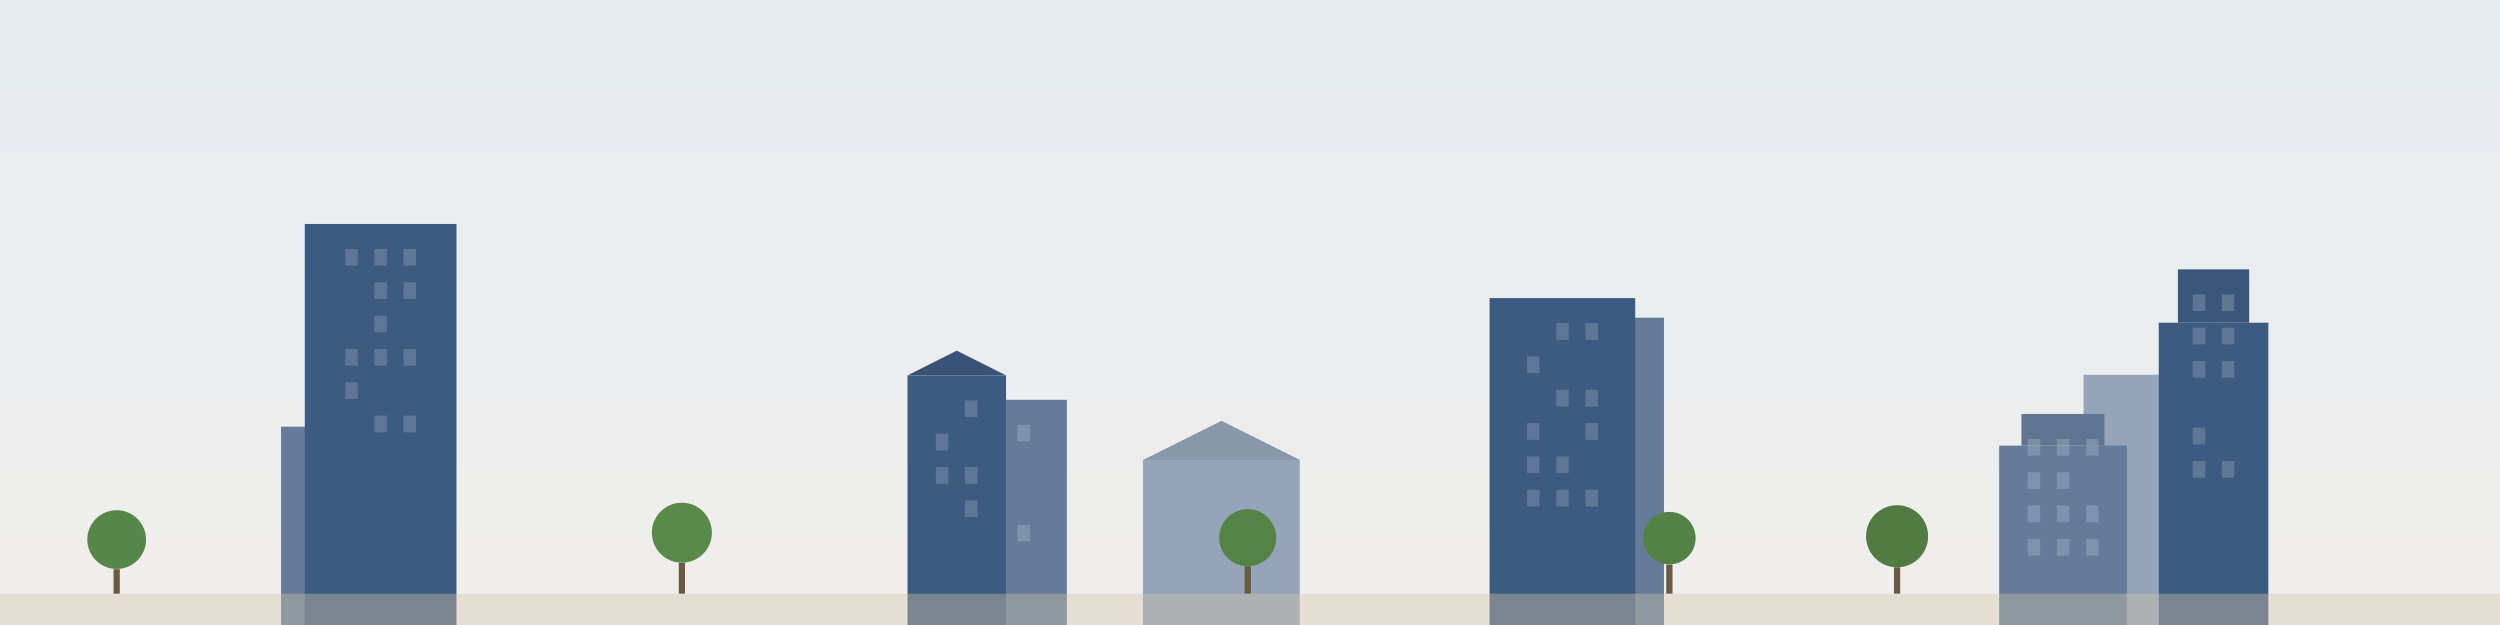
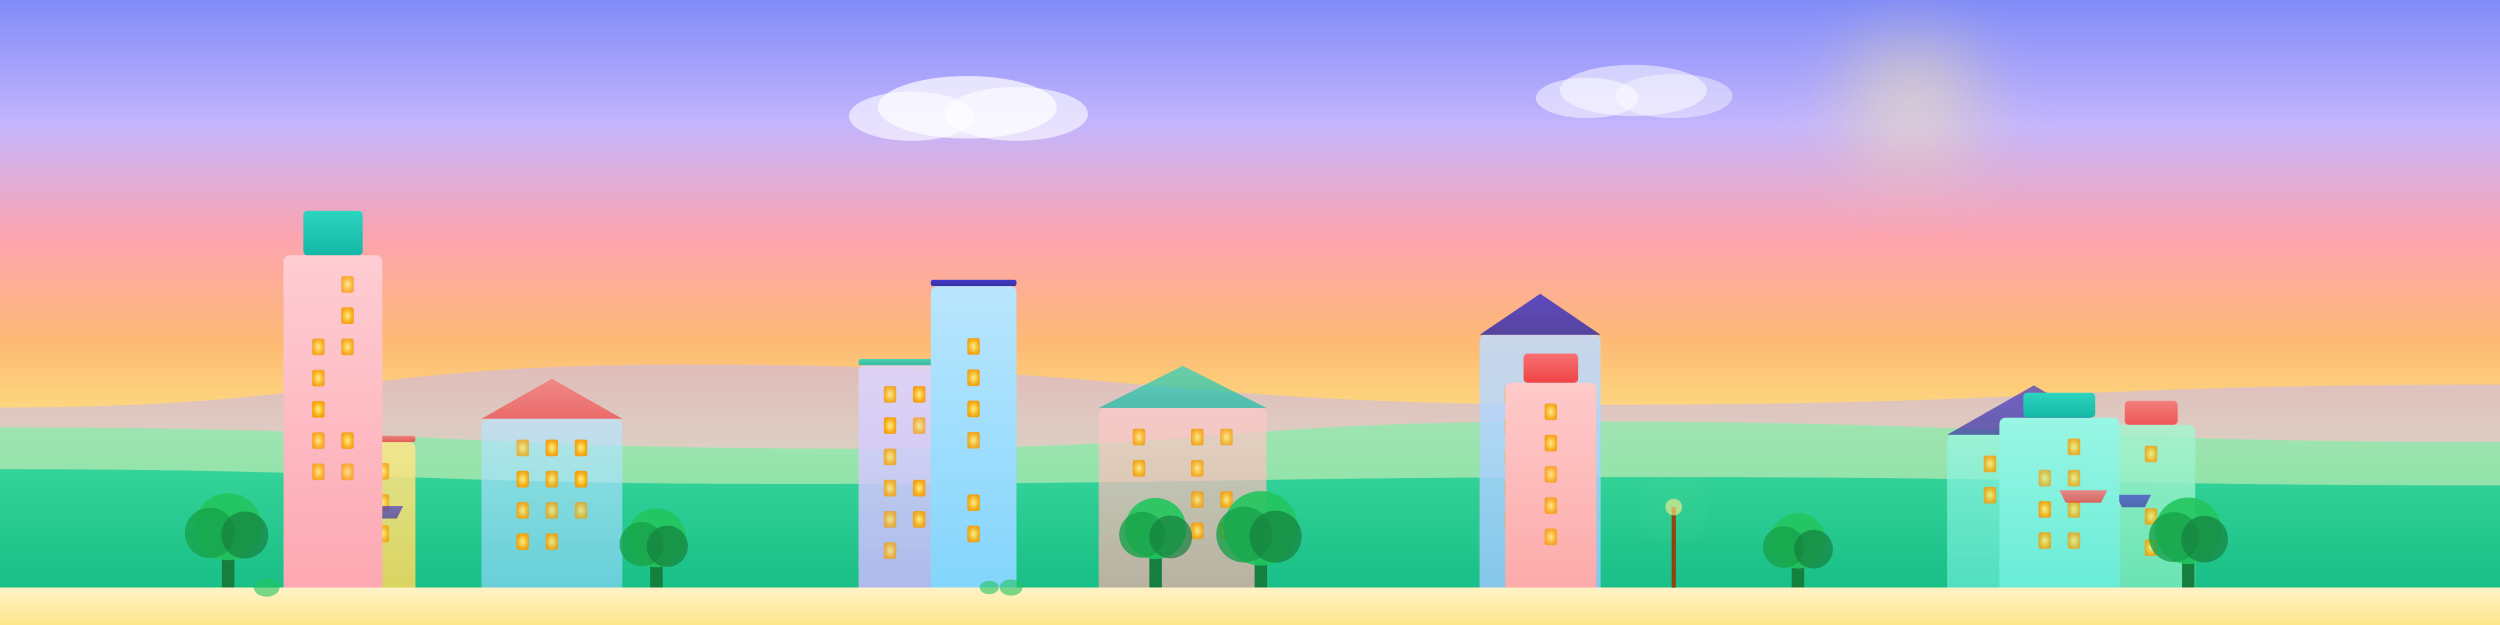
<svg xmlns="http://www.w3.org/2000/svg" viewBox="0 0 1200 300" width="1200" height="300">
  <defs>
    <linearGradient id="skyGrad" x1="0" y1="0" x2="0" y2="1">
-       <stop offset="0%" stop-color="#e6ecf2" />
-       <stop offset="100%" stop-color="#f0eeec" />
-     </linearGradient>
+       <stop offset="0%" stop-color="#818cf8" />
+       <stop offset="20%" stop-color="#c4b5fd" />
+       <stop offset="38%" stop-color="#fda4af" />
+       <stop offset="55%" stop-color="#fdba74" />
+       <stop offset="75%" stop-color="#fef08a" />
+       <stop offset="100%" stop-color="#fef9c3" />
+     </linearGradient>
+     <linearGradient id="bldg_coral" x1="0" y1="0" x2="0" y2="1">
+       <stop offset="0%" stop-color="#fecaca" />
+       <stop offset="100%" stop-color="#fca5a5" />
+     </linearGradient>
+     <linearGradient id="bldg_teal" x1="0" y1="0" x2="0" y2="1">
+       <stop offset="0%" stop-color="#99f6e4" />
+       <stop offset="100%" stop-color="#5eead4" />
+     </linearGradient>
+     <linearGradient id="bldg_amber" x1="0" y1="0" x2="0" y2="1">
+       <stop offset="0%" stop-color="#fde68a" />
+       <stop offset="100%" stop-color="#fcd34d" />
+     </linearGradient>
+     <linearGradient id="bldg_lavender" x1="0" y1="0" x2="0" y2="1">
+       <stop offset="0%" stop-color="#ddd6fe" />
+       <stop offset="100%" stop-color="#c4b5fd" />
+     </linearGradient>
+     <linearGradient id="bldg_blue" x1="0" y1="0" x2="0" y2="1">
+       <stop offset="0%" stop-color="#bfdbfe" />
+       <stop offset="100%" stop-color="#93c5fd" />
+     </linearGradient>
+     <linearGradient id="bldg_mint" x1="0" y1="0" x2="0" y2="1">
+       <stop offset="0%" stop-color="#a7f3d0" />
+       <stop offset="100%" stop-color="#6ee7b7" />
+     </linearGradient>
+     <linearGradient id="bldg_rose" x1="0" y1="0" x2="0" y2="1">
+       <stop offset="0%" stop-color="#fecdd3" />
+       <stop offset="100%" stop-color="#fda4af" />
+     </linearGradient>
+     <linearGradient id="bldg_sky" x1="0" y1="0" x2="0" y2="1">
+       <stop offset="0%" stop-color="#bae6fd" />
+       <stop offset="100%" stop-color="#7dd3fc" />
+     </linearGradient>
+     <linearGradient id="roof_navyRoof" x1="0" y1="0" x2="0" y2="1">
+       <stop offset="0%" stop-color="#4338ca" />
+       <stop offset="100%" stop-color="#3730a3" />
+     </linearGradient>
+     <linearGradient id="roof_coralRoof" x1="0" y1="0" x2="0" y2="1">
+       <stop offset="0%" stop-color="#f87171" />
+       <stop offset="100%" stop-color="#ef4444" />
+     </linearGradient>
+     <linearGradient id="roof_tealRoof" x1="0" y1="0" x2="0" y2="1">
+       <stop offset="0%" stop-color="#2dd4bf" />
+       <stop offset="100%" stop-color="#14b8a6" />
+     </linearGradient>
+     <radialGradient id="windowGlow" cx="50%" cy="50%" r="50%">
+       <stop offset="0%" stop-color="#fef08a" />
+       <stop offset="60%" stop-color="#fbbf24" />
+       <stop offset="100%" stop-color="#f59e0b" />
+     </radialGradient>
+     <linearGradient id="hillFar" x1="0" y1="0" x2="0" y2="1">
+       <stop offset="0%" stop-color="#c4b5fd" />
+       <stop offset="100%" stop-color="#a5b4fc" />
+     </linearGradient>
+     <linearGradient id="hillMid" x1="0" y1="0" x2="0" y2="1">
+       <stop offset="0%" stop-color="#86efac" />
+       <stop offset="100%" stop-color="#4ade80" />
+     </linearGradient>
+     <linearGradient id="hillNear" x1="0" y1="0" x2="0" y2="1">
+       <stop offset="0%" stop-color="#34d399" />
+       <stop offset="100%" stop-color="#10b981" />
+     </linearGradient>
+     <linearGradient id="hillDesertFar" x1="0" y1="0" x2="0" y2="1">
+       <stop offset="0%" stop-color="#fde68a" />
+       <stop offset="100%" stop-color="#fcd34d" />
+     </linearGradient>
+     <linearGradient id="hillDesertMid" x1="0" y1="0" x2="0" y2="1">
+       <stop offset="0%" stop-color="#fcd34d" />
+       <stop offset="100%" stop-color="#fbbf24" />
+     </linearGradient>
+     <linearGradient id="hillDesertNear" x1="0" y1="0" x2="0" y2="1">
+       <stop offset="0%" stop-color="#fbbf24" />
+       <stop offset="100%" stop-color="#f59e0b" />
+     </linearGradient>
+     <linearGradient id="groundGrad" x1="0" y1="0" x2="0" y2="1">
+       <stop offset="0%" stop-color="#fef3c7" />
+       <stop offset="100%" stop-color="#fde68a" />
+     </linearGradient>
+     <linearGradient id="waterGrad" x1="0" y1="0" x2="0" y2="1">
+       <stop offset="0%" stop-color="#bfdbfe" />
+       <stop offset="100%" stop-color="#93c5fd" />
+     </linearGradient>
+     <filter id="softGlow" x="-50%" y="-50%" width="200%" height="200%">
+       <feGaussianBlur in="SourceGraphic" stdDeviation="12" />
+     </filter>
  </defs>
  <rect width="1200" height="300" fill="url(#skyGrad)" />
-   <rect x="152.0" y="194.3" width="66.5" height="105.7" fill="#94a4b9" />
-   <rect x="548.6" y="220.8" width="75.3" height="79.2" fill="#94a4b9" />
-   <polygon points="548.6,220.8 586.3,202.0 624.0,220.8" fill="#8897aa" />
-   <rect x="1000.1" y="179.9" width="57.9" height="120.1" fill="#94a4b9" />
-   <rect x="134.9" y="204.8" width="62.9" height="95.2" fill="#647b99" />
-   <rect x="149.3" y="216.8" width="6" height="8" fill="#9aa9bd" opacity="0.5" />
-   <rect x="163.3" y="216.8" width="6" height="8" fill="#9aa9bd" opacity="0.5" />
-   <rect x="177.3" y="216.8" width="6" height="8" fill="#9aa9bd" opacity="0.5" />
-   <rect x="149.3" y="232.8" width="6" height="8" fill="#9aa9bd" opacity="0.5" />
-   <rect x="177.3" y="232.8" width="6" height="8" fill="#9aa9bd" opacity="0.5" />
-   <rect x="163.3" y="248.8" width="6" height="8" fill="#9aa9bd" opacity="0.5" />
-   <rect x="177.3" y="248.8" width="6" height="8" fill="#9aa9bd" opacity="0.5" />
-   <rect x="149.3" y="264.8" width="6" height="8" fill="#9aa9bd" opacity="0.5" />
-   <rect x="163.3" y="264.8" width="6" height="8" fill="#9aa9bd" opacity="0.5" />
-   <rect x="470.8" y="191.9" width="41.3" height="108.1" fill="#647b99" />
-   <rect x="488.4" y="203.9" width="6" height="8" fill="#9aa9bd" opacity="0.5" />
-   <rect x="488.4" y="251.9" width="6" height="8" fill="#9aa9bd" opacity="0.5" />
-   <rect x="763.5" y="152.5" width="35.2" height="147.5" fill="#647b99" />
-   <rect x="778.1" y="164.5" width="6" height="8" fill="#9aa9bd" opacity="0.5" />
-   <rect x="778.1" y="196.5" width="6" height="8" fill="#9aa9bd" opacity="0.5" />
-   <rect x="778.1" y="212.5" width="6" height="8" fill="#9aa9bd" opacity="0.5" />
-   <rect x="778.1" y="228.5" width="6" height="8" fill="#9aa9bd" opacity="0.5" />
-   <rect x="959.6" y="213.9" width="61.3" height="86.1" fill="#647b99" />
-   <rect x="970.3" y="198.7" width="39.8" height="15.2" fill="#5f7591" />
-   <rect x="973.3" y="210.7" width="6" height="8" fill="#9aa9bd" opacity="0.5" />
-   <rect x="987.3" y="210.7" width="6" height="8" fill="#9aa9bd" opacity="0.5" />
-   <rect x="1001.3" y="210.7" width="6" height="8" fill="#9aa9bd" opacity="0.5" />
-   <rect x="973.3" y="226.7" width="6" height="8" fill="#9aa9bd" opacity="0.5" />
-   <rect x="987.3" y="226.7" width="6" height="8" fill="#9aa9bd" opacity="0.5" />
-   <rect x="973.3" y="242.7" width="6" height="8" fill="#9aa9bd" opacity="0.5" />
-   <rect x="987.3" y="242.7" width="6" height="8" fill="#9aa9bd" opacity="0.5" />
-   <rect x="1001.3" y="242.7" width="6" height="8" fill="#9aa9bd" opacity="0.5" />
-   <rect x="973.3" y="258.7" width="6" height="8" fill="#9aa9bd" opacity="0.5" />
-   <rect x="987.3" y="258.7" width="6" height="8" fill="#9aa9bd" opacity="0.5" />
-   <rect x="1001.3" y="258.7" width="6" height="8" fill="#9aa9bd" opacity="0.5" />
-   <rect x="146.3" y="107.5" width="72.8" height="192.5" fill="#3d5a80" />
-   <rect x="165.7" y="119.5" width="6" height="8" fill="#8194ac" opacity="0.5" />
-   <rect x="179.7" y="119.5" width="6" height="8" fill="#8194ac" opacity="0.5" />
-   <rect x="193.7" y="119.5" width="6" height="8" fill="#8194ac" opacity="0.5" />
-   <rect x="179.7" y="135.5" width="6" height="8" fill="#8194ac" opacity="0.5" />
-   <rect x="193.7" y="135.5" width="6" height="8" fill="#8194ac" opacity="0.5" />
-   <rect x="179.7" y="151.5" width="6" height="8" fill="#8194ac" opacity="0.5" />
-   <rect x="165.7" y="167.5" width="6" height="8" fill="#8194ac" opacity="0.5" />
-   <rect x="179.7" y="167.5" width="6" height="8" fill="#8194ac" opacity="0.5" />
-   <rect x="193.7" y="167.5" width="6" height="8" fill="#8194ac" opacity="0.5" />
-   <rect x="165.7" y="183.5" width="6" height="8" fill="#8194ac" opacity="0.5" />
-   <rect x="179.7" y="199.5" width="6" height="8" fill="#8194ac" opacity="0.5" />
-   <rect x="193.7" y="199.5" width="6" height="8" fill="#8194ac" opacity="0.5" />
-   <rect x="435.6" y="180.2" width="47.3" height="119.8" fill="#3d5a80" />
-   <polygon points="435.6,180.2 459.2,168.3 482.9,180.2" fill="#385376" />
-   <rect x="463.2" y="192.2" width="6" height="8" fill="#8194ac" opacity="0.5" />
-   <rect x="449.2" y="208.2" width="6" height="8" fill="#8194ac" opacity="0.5" />
-   <rect x="449.2" y="224.2" width="6" height="8" fill="#8194ac" opacity="0.5" />
-   <rect x="463.2" y="224.2" width="6" height="8" fill="#8194ac" opacity="0.5" />
-   <rect x="463.2" y="240.2" width="6" height="8" fill="#8194ac" opacity="0.5" />
-   <rect x="715.0" y="143.1" width="69.9" height="156.9" fill="#3d5a80" />
-   <rect x="747.0" y="155.1" width="6" height="8" fill="#8194ac" opacity="0.5" />
-   <rect x="761.0" y="155.1" width="6" height="8" fill="#8194ac" opacity="0.5" />
-   <rect x="733.0" y="171.1" width="6" height="8" fill="#8194ac" opacity="0.5" />
-   <rect x="747.0" y="187.1" width="6" height="8" fill="#8194ac" opacity="0.5" />
-   <rect x="761.0" y="187.1" width="6" height="8" fill="#8194ac" opacity="0.5" />
-   <rect x="733.0" y="203.1" width="6" height="8" fill="#8194ac" opacity="0.5" />
-   <rect x="761.0" y="203.1" width="6" height="8" fill="#8194ac" opacity="0.5" />
-   <rect x="733.0" y="219.1" width="6" height="8" fill="#8194ac" opacity="0.5" />
-   <rect x="747.0" y="219.1" width="6" height="8" fill="#8194ac" opacity="0.5" />
-   <rect x="733.0" y="235.1" width="6" height="8" fill="#8194ac" opacity="0.5" />
-   <rect x="747.0" y="235.1" width="6" height="8" fill="#8194ac" opacity="0.5" />
-   <rect x="761.0" y="235.1" width="6" height="8" fill="#8194ac" opacity="0.5" />
-   <rect x="1036.2" y="154.9" width="52.6" height="145.1" fill="#3d5a80" />
-   <rect x="1045.4" y="129.3" width="34.2" height="25.6" fill="#3a567a" />
-   <rect x="1052.5" y="141.3" width="6" height="8" fill="#8194ac" opacity="0.5" />
-   <rect x="1066.5" y="141.3" width="6" height="8" fill="#8194ac" opacity="0.5" />
-   <rect x="1052.5" y="157.3" width="6" height="8" fill="#8194ac" opacity="0.5" />
-   <rect x="1066.5" y="157.3" width="6" height="8" fill="#8194ac" opacity="0.5" />
-   <rect x="1052.5" y="173.3" width="6" height="8" fill="#8194ac" opacity="0.5" />
-   <rect x="1066.5" y="173.3" width="6" height="8" fill="#8194ac" opacity="0.5" />
-   <rect x="1052.5" y="205.3" width="6" height="8" fill="#8194ac" opacity="0.5" />
-   <rect x="1052.5" y="221.3" width="6" height="8" fill="#8194ac" opacity="0.5" />
-   <rect x="1066.5" y="221.3" width="6" height="8" fill="#8194ac" opacity="0.5" />
-   <line x1="327.3" y1="285.0" x2="327.3" y2="270.1" stroke="#6b5a42" stroke-width="3" />
-   <circle cx="327.3" cy="255.7" r="14.4" fill="#598a49" />
-   <line x1="598.9" y1="285.0" x2="598.9" y2="271.8" stroke="#6b5a42" stroke-width="3" />
-   <circle cx="598.9" cy="258.1" r="13.7" fill="#548345" />
-   <line x1="910.6" y1="285.0" x2="910.6" y2="272.3" stroke="#6b5a42" stroke-width="3" />
-   <circle cx="910.6" cy="257.4" r="14.9" fill="#507c41" />
-   <line x1="56.0" y1="285.0" x2="56.0" y2="273.2" stroke="#6b5a42" stroke-width="3" />
-   <circle cx="56.0" cy="259.0" r="14.1" fill="#578748" />
-   <line x1="801.3" y1="285.0" x2="801.3" y2="271.0" stroke="#6b5a42" stroke-width="3" />
-   <circle cx="801.3" cy="258.3" r="12.6" fill="#538245" />
-   <rect x="0" y="285" width="1200" height="15" fill="#d4c5a9" opacity="0.4" />
+   <circle cx="918.0" cy="48.7" r="45" fill="#fef08a" opacity="0.12" filter="url(#softGlow)" />
+   <circle cx="918.0" cy="48.7" r="30" fill="#fde68a" opacity="0.18" filter="url(#softGlow)" />
+   <circle cx="918.0" cy="48.7" r="16" fill="#fef9c3" opacity="0.25" filter="url(#softGlow)" />
+   <ellipse cx="784.0" cy="43.4" rx="35.3" ry="12.3" fill="white" opacity="0.5" />
+   <ellipse cx="761.9" cy="47.0" rx="24.7" ry="9.7" fill="white" opacity="0.5" />
+   <ellipse cx="803.4" cy="46.1" rx="28.2" ry="10.6" fill="white" opacity="0.4" />
+   <ellipse cx="464.3" cy="51.5" rx="42.9" ry="15.0" fill="white" opacity="0.7" />
+   <ellipse cx="437.5" cy="55.8" rx="30.0" ry="11.8" fill="white" opacity="0.6" />
+   <ellipse cx="487.9" cy="54.7" rx="34.3" ry="12.9" fill="white" opacity="0.6" />
+   <path d="M0 300 L0.0 195.6 C164.1 195.6, 164.1 175.0, 328.2 175.0 C548.4 175.0, 548.4 194.3, 768.7 194.3 C984.3 194.3, 984.3 184.6, 1200.0 184.6 L1200 300 Z" fill="url(#hillFar)" opacity="0.5" />
+   <path d="M0 300 L0.0 205.1 C208.4 205.1, 208.4 215.4, 416.7 215.4 C584.9 215.4, 584.9 202.3, 753.2 202.3 C976.6 202.3, 976.6 212.2, 1200.0 212.2 L1200 300 Z" fill="url(#hillMid)" opacity="0.7" />
+   <path d="M0 300 L0.0 225.2 C188.5 225.2, 188.5 232.3, 377.0 232.3 C587.1 232.3, 587.1 229.0, 797.2 229.0 C998.6 229.0, 998.6 233.0, 1200.0 233.0 L1200 300 Z" fill="url(#hillNear)" opacity="1" />
+   <rect x="231.1" y="201.0" width="67.6" height="99.0" rx="3" fill="url(#bldg_sky)" opacity="0.7" />
+   <polygon points="231.1,201.0 264.9,181.8 298.7,201.0" fill="url(#roof_coralRoof)" opacity="0.7" />
+   <rect x="247.9" y="211.0" width="6" height="8" rx="1" fill="url(#windowGlow)" opacity="0.732" />
+   <rect x="261.9" y="211.0" width="6" height="8" rx="1" fill="url(#windowGlow)" opacity="0.945" />
+   <rect x="275.9" y="211.0" width="6" height="8" rx="1" fill="url(#windowGlow)" opacity="0.971" />
+   <rect x="247.9" y="226.0" width="6" height="8" rx="1" fill="url(#windowGlow)" opacity="0.936" />
+   <rect x="261.9" y="226.0" width="6" height="8" rx="1" fill="url(#windowGlow)" opacity="0.885" />
+   <rect x="275.9" y="226.0" width="6" height="8" rx="1" fill="url(#windowGlow)" opacity="0.991" />
+   <rect x="247.9" y="241.0" width="6" height="8" rx="1" fill="url(#windowGlow)" opacity="0.868" />
+   <rect x="261.9" y="241.0" width="6" height="8" rx="1" fill="url(#windowGlow)" opacity="0.745" />
+   <rect x="275.9" y="241.0" width="6" height="8" rx="1" fill="url(#windowGlow)" opacity="0.718" />
+   <rect x="247.9" y="256.0" width="6" height="8" rx="1" fill="url(#windowGlow)" opacity="0.958" />
+   <rect x="261.9" y="256.0" width="6" height="8" rx="1" fill="url(#windowGlow)" opacity="0.861" />
+   <rect x="527.4" y="195.8" width="80.5" height="104.2" rx="3" fill="url(#bldg_coral)" opacity="0.7" />
+   <polygon points="527.4,195.8 567.7,175.6 607.9,195.8" fill="url(#roof_tealRoof)" opacity="0.7" />
+   <rect x="543.7" y="205.8" width="6" height="8" rx="1" fill="url(#windowGlow)" opacity="0.83" />
+   <rect x="571.7" y="205.8" width="6" height="8" rx="1" fill="url(#windowGlow)" opacity="0.845" />
+   <rect x="585.7" y="205.8" width="6" height="8" rx="1" fill="url(#windowGlow)" opacity="0.753" />
+   <rect x="543.7" y="220.8" width="6" height="8" rx="1" fill="url(#windowGlow)" opacity="0.852" />
+   <rect x="571.7" y="220.8" width="6" height="8" rx="1" fill="url(#windowGlow)" opacity="0.802" />
+   <rect x="571.7" y="235.8" width="6" height="8" rx="1" fill="url(#windowGlow)" opacity="0.795" />
+   <rect x="585.7" y="235.8" width="6" height="8" rx="1" fill="url(#windowGlow)" opacity="0.869" />
+   <rect x="543.7" y="250.8" width="6" height="8" rx="1" fill="url(#windowGlow)" opacity="0.787" />
+   <rect x="571.7" y="250.8" width="6" height="8" rx="1" fill="url(#windowGlow)" opacity="0.875" />
+   <rect x="585.7" y="250.8" width="6" height="8" rx="1" fill="url(#windowGlow)" opacity="0.967" />
+   <rect x="934.6" y="208.7" width="83.1" height="91.3" rx="3" fill="url(#bldg_teal)" opacity="0.7" />
+   <polygon points="934.6,208.7 976.2,185.0 1017.7,208.7" fill="url(#roof_navyRoof)" opacity="0.7" />
+   <rect x="952.2" y="218.7" width="6" height="8" rx="1" fill="url(#windowGlow)" opacity="0.842" />
+   <rect x="980.2" y="218.7" width="6" height="8" rx="1" fill="url(#windowGlow)" opacity="0.982" />
+   <rect x="994.2" y="218.7" width="6" height="8" rx="1" fill="url(#windowGlow)" opacity="0.811" />
+   <rect x="952.2" y="233.7" width="6" height="8" rx="1" fill="url(#windowGlow)" opacity="0.848" />
+   <rect x="966.2" y="233.7" width="6" height="8" rx="1" fill="url(#windowGlow)" opacity="0.863" />
+   <rect x="980.2" y="233.7" width="6" height="8" rx="1" fill="url(#windowGlow)" opacity="0.981" />
+   <rect x="966.2" y="248.7" width="6" height="8" rx="1" fill="url(#windowGlow)" opacity="0.74" />
+   <rect x="980.2" y="248.7" width="6" height="8" rx="1" fill="url(#windowGlow)" opacity="0.835" />
+   <rect x="994.2" y="248.7" width="6" height="8" rx="1" fill="url(#windowGlow)" opacity="0.702" />
+   <rect x="140.1" y="212.2" width="59.3" height="87.8" rx="3" fill="url(#bldg_amber)" opacity="0.85" />
+   <rect x="140.1" y="209.2" width="59.3" height="3" rx="1" fill="url(#roof_coralRoof)" opacity="0.85" />
+   <rect x="152.8" y="222.2" width="6" height="8" rx="1" fill="url(#windowGlow)" opacity="0.819" />
+   <rect x="180.8" y="222.2" width="6" height="8" rx="1" fill="url(#windowGlow)" opacity="0.785" />
+   <rect x="152.8" y="237.2" width="6" height="8" rx="1" fill="url(#windowGlow)" opacity="0.837" />
+   <rect x="166.8" y="237.2" width="6" height="8" rx="1" fill="url(#windowGlow)" opacity="0.99" />
+   <rect x="180.8" y="237.2" width="6" height="8" rx="1" fill="url(#windowGlow)" opacity="0.807" />
+   <rect x="152.8" y="252.2" width="6" height="8" rx="1" fill="url(#windowGlow)" opacity="0.901" />
+   <rect x="180.8" y="252.2" width="6" height="8" rx="1" fill="url(#windowGlow)" opacity="0.799" />
+   <path d="M169.8 242.9 L193.5 242.9 L190.5 248.9 L172.8 248.9 Z" fill="url(#roof_navyRoof)" opacity="0.68" />
+   <rect x="412.1" y="175.3" width="58.3" height="124.7" rx="3" fill="url(#bldg_lavender)" opacity="0.85" />
+   <rect x="412.1" y="172.3" width="58.3" height="3" rx="1" fill="url(#roof_tealRoof)" opacity="0.85" />
+   <rect x="424.2" y="185.3" width="6" height="8" rx="1" fill="url(#windowGlow)" opacity="0.848" />
+   <rect x="438.2" y="185.3" width="6" height="8" rx="1" fill="url(#windowGlow)" opacity="0.941" />
+   <rect x="452.2" y="185.3" width="6" height="8" rx="1" fill="url(#windowGlow)" opacity="0.977" />
+   <rect x="424.2" y="200.3" width="6" height="8" rx="1" fill="url(#windowGlow)" opacity="0.94" />
+   <rect x="438.2" y="200.3" width="6" height="8" rx="1" fill="url(#windowGlow)" opacity="0.714" />
+   <rect x="424.2" y="215.3" width="6" height="8" rx="1" fill="url(#windowGlow)" opacity="0.791" />
+   <rect x="452.2" y="215.3" width="6" height="8" rx="1" fill="url(#windowGlow)" opacity="0.976" />
+   <rect x="424.2" y="230.3" width="6" height="8" rx="1" fill="url(#windowGlow)" opacity="0.798" />
+   <rect x="438.2" y="230.3" width="6" height="8" rx="1" fill="url(#windowGlow)" opacity="0.95" />
+   <rect x="424.2" y="245.3" width="6" height="8" rx="1" fill="url(#windowGlow)" opacity="0.722" />
+   <rect x="438.2" y="245.3" width="6" height="8" rx="1" fill="url(#windowGlow)" opacity="0.914" />
+   <rect x="452.2" y="245.3" width="6" height="8" rx="1" fill="url(#windowGlow)" opacity="0.951" />
+   <rect x="424.2" y="260.3" width="6" height="8" rx="1" fill="url(#windowGlow)" opacity="0.721" />
+   <rect x="452.2" y="260.3" width="6" height="8" rx="1" fill="url(#windowGlow)" opacity="0.933" />
+   <rect x="710.2" y="160.7" width="58.1" height="139.3" rx="3" fill="url(#bldg_blue)" opacity="0.85" />
+   <polygon points="710.2,160.7 739.3,141.0 768.3,160.7" fill="url(#roof_navyRoof)" opacity="0.85" />
+   <rect x="736.3" y="170.7" width="6" height="8" rx="1" fill="url(#windowGlow)" opacity="0.728" />
+   <rect x="722.3" y="185.7" width="6" height="8" rx="1" fill="url(#windowGlow)" opacity="0.967" />
+   <rect x="736.3" y="185.7" width="6" height="8" rx="1" fill="url(#windowGlow)" opacity="0.967" />
+   <rect x="750.3" y="185.7" width="6" height="8" rx="1" fill="url(#windowGlow)" opacity="0.841" />
+   <rect x="722.3" y="200.7" width="6" height="8" rx="1" fill="url(#windowGlow)" opacity="0.93" />
+   <rect x="736.3" y="200.7" width="6" height="8" rx="1" fill="url(#windowGlow)" opacity="0.883" />
+   <rect x="750.3" y="200.7" width="6" height="8" rx="1" fill="url(#windowGlow)" opacity="0.94" />
+   <rect x="722.3" y="215.7" width="6" height="8" rx="1" fill="url(#windowGlow)" opacity="0.849" />
+   <rect x="750.3" y="215.7" width="6" height="8" rx="1" fill="url(#windowGlow)" opacity="0.984" />
+   <rect x="722.3" y="230.7" width="6" height="8" rx="1" fill="url(#windowGlow)" opacity="0.896" />
+   <rect x="736.3" y="230.7" width="6" height="8" rx="1" fill="url(#windowGlow)" opacity="0.896" />
+   <rect x="750.3" y="230.7" width="6" height="8" rx="1" fill="url(#windowGlow)" opacity="0.948" />
+   <rect x="722.3" y="245.7" width="6" height="8" rx="1" fill="url(#windowGlow)" opacity="0.972" />
+   <rect x="750.3" y="245.7" width="6" height="8" rx="1" fill="url(#windowGlow)" opacity="0.92" />
+   <rect x="736.3" y="260.7" width="6" height="8" rx="1" fill="url(#windowGlow)" opacity="0.969" />
+   <rect x="750.3" y="260.7" width="6" height="8" rx="1" fill="url(#windowGlow)" opacity="0.991" />
+   <rect x="1011.4" y="203.9" width="42.3" height="96.1" rx="3" fill="url(#bldg_mint)" opacity="0.85" />
+   <rect x="1019.9" y="192.4" width="25.4" height="11.5" rx="2" fill="url(#roof_coralRoof)" opacity="0.85" />
+   <rect x="1029.5" y="213.9" width="6" height="8" rx="1" fill="url(#windowGlow)" opacity="0.808" />
+   <rect x="1029.5" y="243.9" width="6" height="8" rx="1" fill="url(#windowGlow)" opacity="0.806" />
+   <rect x="1029.5" y="258.9" width="6" height="8" rx="1" fill="url(#windowGlow)" opacity="0.864" />
+   <path d="M1015.6 237.5 L1032.5 237.5 L1029.5 243.5 L1018.6 243.5 Z" fill="url(#roof_navyRoof)" opacity="0.68" />
+   <rect x="136.1" y="122.5" width="47.4" height="177.5" rx="3" fill="url(#bldg_rose)" opacity="1" />
+   <rect x="145.6" y="101.2" width="28.5" height="21.3" rx="2" fill="url(#roof_tealRoof)" opacity="1" />
+   <rect x="163.8" y="132.5" width="6" height="8" rx="1" fill="url(#windowGlow)" opacity="0.772" />
+   <rect x="163.8" y="147.5" width="6" height="8" rx="1" fill="url(#windowGlow)" opacity="0.94" />
+   <rect x="149.8" y="162.5" width="6" height="8" rx="1" fill="url(#windowGlow)" opacity="0.844" />
+   <rect x="163.8" y="162.5" width="6" height="8" rx="1" fill="url(#windowGlow)" opacity="0.867" />
+   <rect x="149.8" y="177.5" width="6" height="8" rx="1" fill="url(#windowGlow)" opacity="0.894" />
+   <rect x="149.8" y="192.5" width="6" height="8" rx="1" fill="url(#windowGlow)" opacity="0.983" />
+   <rect x="149.8" y="207.5" width="6" height="8" rx="1" fill="url(#windowGlow)" opacity="0.833" />
+   <rect x="163.8" y="207.5" width="6" height="8" rx="1" fill="url(#windowGlow)" opacity="0.894" />
+   <rect x="149.8" y="222.5" width="6" height="8" rx="1" fill="url(#windowGlow)" opacity="0.815" />
+   <rect x="163.8" y="222.5" width="6" height="8" rx="1" fill="url(#windowGlow)" opacity="0.708" />
+   <rect x="154.8" y="284.0" width="10" height="16" rx="2" fill="url(#roof_navyRoof)" opacity="0.8" />
+   <rect x="156.8" y="287.0" width="6" height="10" rx="1" fill="url(#windowGlow)" opacity="0.45" />
+   <rect x="446.8" y="137.3" width="41.1" height="162.7" rx="3" fill="url(#bldg_sky)" opacity="1" />
+   <rect x="446.8" y="134.3" width="41.1" height="3" rx="1" fill="url(#roof_navyRoof)" opacity="1" />
+   <rect x="464.3" y="162.3" width="6" height="8" rx="1" fill="url(#windowGlow)" opacity="0.945" />
+   <rect x="464.3" y="177.3" width="6" height="8" rx="1" fill="url(#windowGlow)" opacity="0.949" />
+   <rect x="464.3" y="192.3" width="6" height="8" rx="1" fill="url(#windowGlow)" opacity="0.97" />
+   <rect x="464.3" y="207.3" width="6" height="8" rx="1" fill="url(#windowGlow)" opacity="0.889" />
+   <rect x="464.3" y="237.3" width="6" height="8" rx="1" fill="url(#windowGlow)" opacity="0.953" />
+   <rect x="464.3" y="252.3" width="6" height="8" rx="1" fill="url(#windowGlow)" opacity="0.928" />
+   <rect x="462.3" y="284.0" width="10" height="16" rx="2" fill="url(#roof_navyRoof)" opacity="0.8" />
+   <rect x="464.3" y="287.0" width="6" height="10" rx="1" fill="url(#windowGlow)" opacity="0.45" />
+   <rect x="722.5" y="183.7" width="43.7" height="116.3" rx="3" fill="url(#bldg_coral)" opacity="1" />
+   <rect x="731.3" y="169.7" width="26.2" height="14.0" rx="2" fill="url(#roof_coralRoof)" opacity="1" />
+   <rect x="741.4" y="193.7" width="6" height="8" rx="1" fill="url(#windowGlow)" opacity="0.868" />
+   <rect x="741.4" y="208.7" width="6" height="8" rx="1" fill="url(#windowGlow)" opacity="0.889" />
+   <rect x="741.4" y="223.7" width="6" height="8" rx="1" fill="url(#windowGlow)" opacity="0.768" />
+   <rect x="741.4" y="238.7" width="6" height="8" rx="1" fill="url(#windowGlow)" opacity="0.819" />
+   <rect x="741.4" y="253.7" width="6" height="8" rx="1" fill="url(#windowGlow)" opacity="0.805" />
+   <rect x="739.4" y="284.0" width="10" height="16" rx="2" fill="url(#roof_navyRoof)" opacity="0.8" />
+   <rect x="741.4" y="287.0" width="6" height="10" rx="1" fill="url(#windowGlow)" opacity="0.45" />
+   <rect x="959.7" y="200.5" width="57.5" height="99.5" rx="3" fill="url(#bldg_teal)" opacity="1" />
+   <rect x="971.2" y="188.5" width="34.5" height="11.9" rx="2" fill="url(#roof_tealRoof)" opacity="1" />
+   <rect x="992.5" y="210.5" width="6" height="8" rx="1" fill="url(#windowGlow)" opacity="0.826" />
+   <rect x="978.5" y="225.5" width="6" height="8" rx="1" fill="url(#windowGlow)" opacity="0.702" />
+   <rect x="992.5" y="225.5" width="6" height="8" rx="1" fill="url(#windowGlow)" opacity="0.759" />
+   <rect x="978.5" y="240.5" width="6" height="8" rx="1" fill="url(#windowGlow)" opacity="0.913" />
+   <rect x="992.5" y="240.5" width="6" height="8" rx="1" fill="url(#windowGlow)" opacity="0.755" />
+   <rect x="978.5" y="255.5" width="6" height="8" rx="1" fill="url(#windowGlow)" opacity="0.819" />
+   <rect x="992.5" y="255.5" width="6" height="8" rx="1" fill="url(#windowGlow)" opacity="0.742" />
+   <rect x="983.5" y="284.0" width="10" height="16" rx="2" fill="url(#roof_navyRoof)" opacity="0.8" />
+   <rect x="985.5" y="287.0" width="6" height="10" rx="1" fill="url(#windowGlow)" opacity="0.45" />
+   <path d="M988.5 235.3 L1011.5 235.3 L1008.5 241.3 L991.5 241.3 Z" fill="url(#roof_coralRoof)" opacity="0.8" />
+   <rect x="312.1" y="268.2" width="6" height="16.8" rx="2" fill="#15803d" />
+   <circle cx="315.1" cy="258.2" r="14.1" fill="#22c55e" opacity="0.9" />
+   <circle cx="308.0" cy="261.2" r="10.6" fill="#16a34a" opacity="0.8" />
+   <circle cx="320.3" cy="262.2" r="9.9" fill="#15803d" opacity="0.7" />
+   <rect x="602.2" y="267.5" width="6" height="17.5" rx="2" fill="#15803d" />
+   <circle cx="605.2" cy="253.6" r="17.9" fill="#22c55e" opacity="0.9" />
+   <circle cx="597.2" cy="256.6" r="13.4" fill="#16a34a" opacity="0.8" />
+   <circle cx="612.3" cy="257.6" r="12.5" fill="#15803d" opacity="0.7" />
+   <rect x="860.0" y="268.9" width="6" height="16.1" rx="2" fill="#15803d" />
+   <circle cx="863.0" cy="259.6" r="13.3" fill="#22c55e" opacity="0.9" />
+   <circle cx="856.2" cy="262.6" r="10.0" fill="#16a34a" opacity="0.8" />
+   <circle cx="870.5" cy="263.6" r="9.3" fill="#15803d" opacity="0.7" />
+   <rect x="106.5" y="264.9" width="6" height="20.1" rx="2" fill="#15803d" />
+   <circle cx="109.5" cy="252.8" r="16.1" fill="#22c55e" opacity="0.9" />
+   <circle cx="100.8" cy="255.8" r="12.1" fill="#16a34a" opacity="0.8" />
+   <circle cx="117.5" cy="256.8" r="11.3" fill="#15803d" opacity="0.7" />
+   <rect x="1047.4" y="266.7" width="6" height="18.3" rx="2" fill="#15803d" />
+   <circle cx="1050.4" cy="254.8" r="16.0" fill="#22c55e" opacity="0.9" />
+   <circle cx="1043.5" cy="257.8" r="12.0" fill="#16a34a" opacity="0.8" />
+   <circle cx="1058.2" cy="258.8" r="11.2" fill="#15803d" opacity="0.7" />
+   <rect x="551.7" y="264.3" width="6" height="20.7" rx="2" fill="#15803d" />
+   <circle cx="554.7" cy="253.7" r="14.7" fill="#22c55e" opacity="0.9" />
+   <circle cx="548.2" cy="256.7" r="11.0" fill="#16a34a" opacity="0.8" />
+   <circle cx="561.9" cy="257.7" r="10.3" fill="#15803d" opacity="0.7" />
+   <rect x="0" y="282" width="1200" height="18" fill="url(#groundGrad)" />
+   <line x1="803.4" y1="282.0" x2="803.4" y2="243.4" stroke="#92400e" stroke-width="2" />
+   <circle cx="803.4" cy="243.4" r="4" fill="#fef08a" opacity="0.6" />
+   <circle cx="803.4" cy="243.4" r="8" fill="#fef08a" opacity="0.15" filter="url(#softGlow)" />
+   <ellipse cx="128.0" cy="282.0" rx="6.2" ry="4.4" fill="#22c55e" opacity="0.6" />
+   <ellipse cx="485.3" cy="282.0" rx="5.5" ry="3.9" fill="#22c55e" opacity="0.6" />
+   <ellipse cx="474.8" cy="282.0" rx="4.6" ry="3.2" fill="#22c55e" opacity="0.6" />
</svg>
